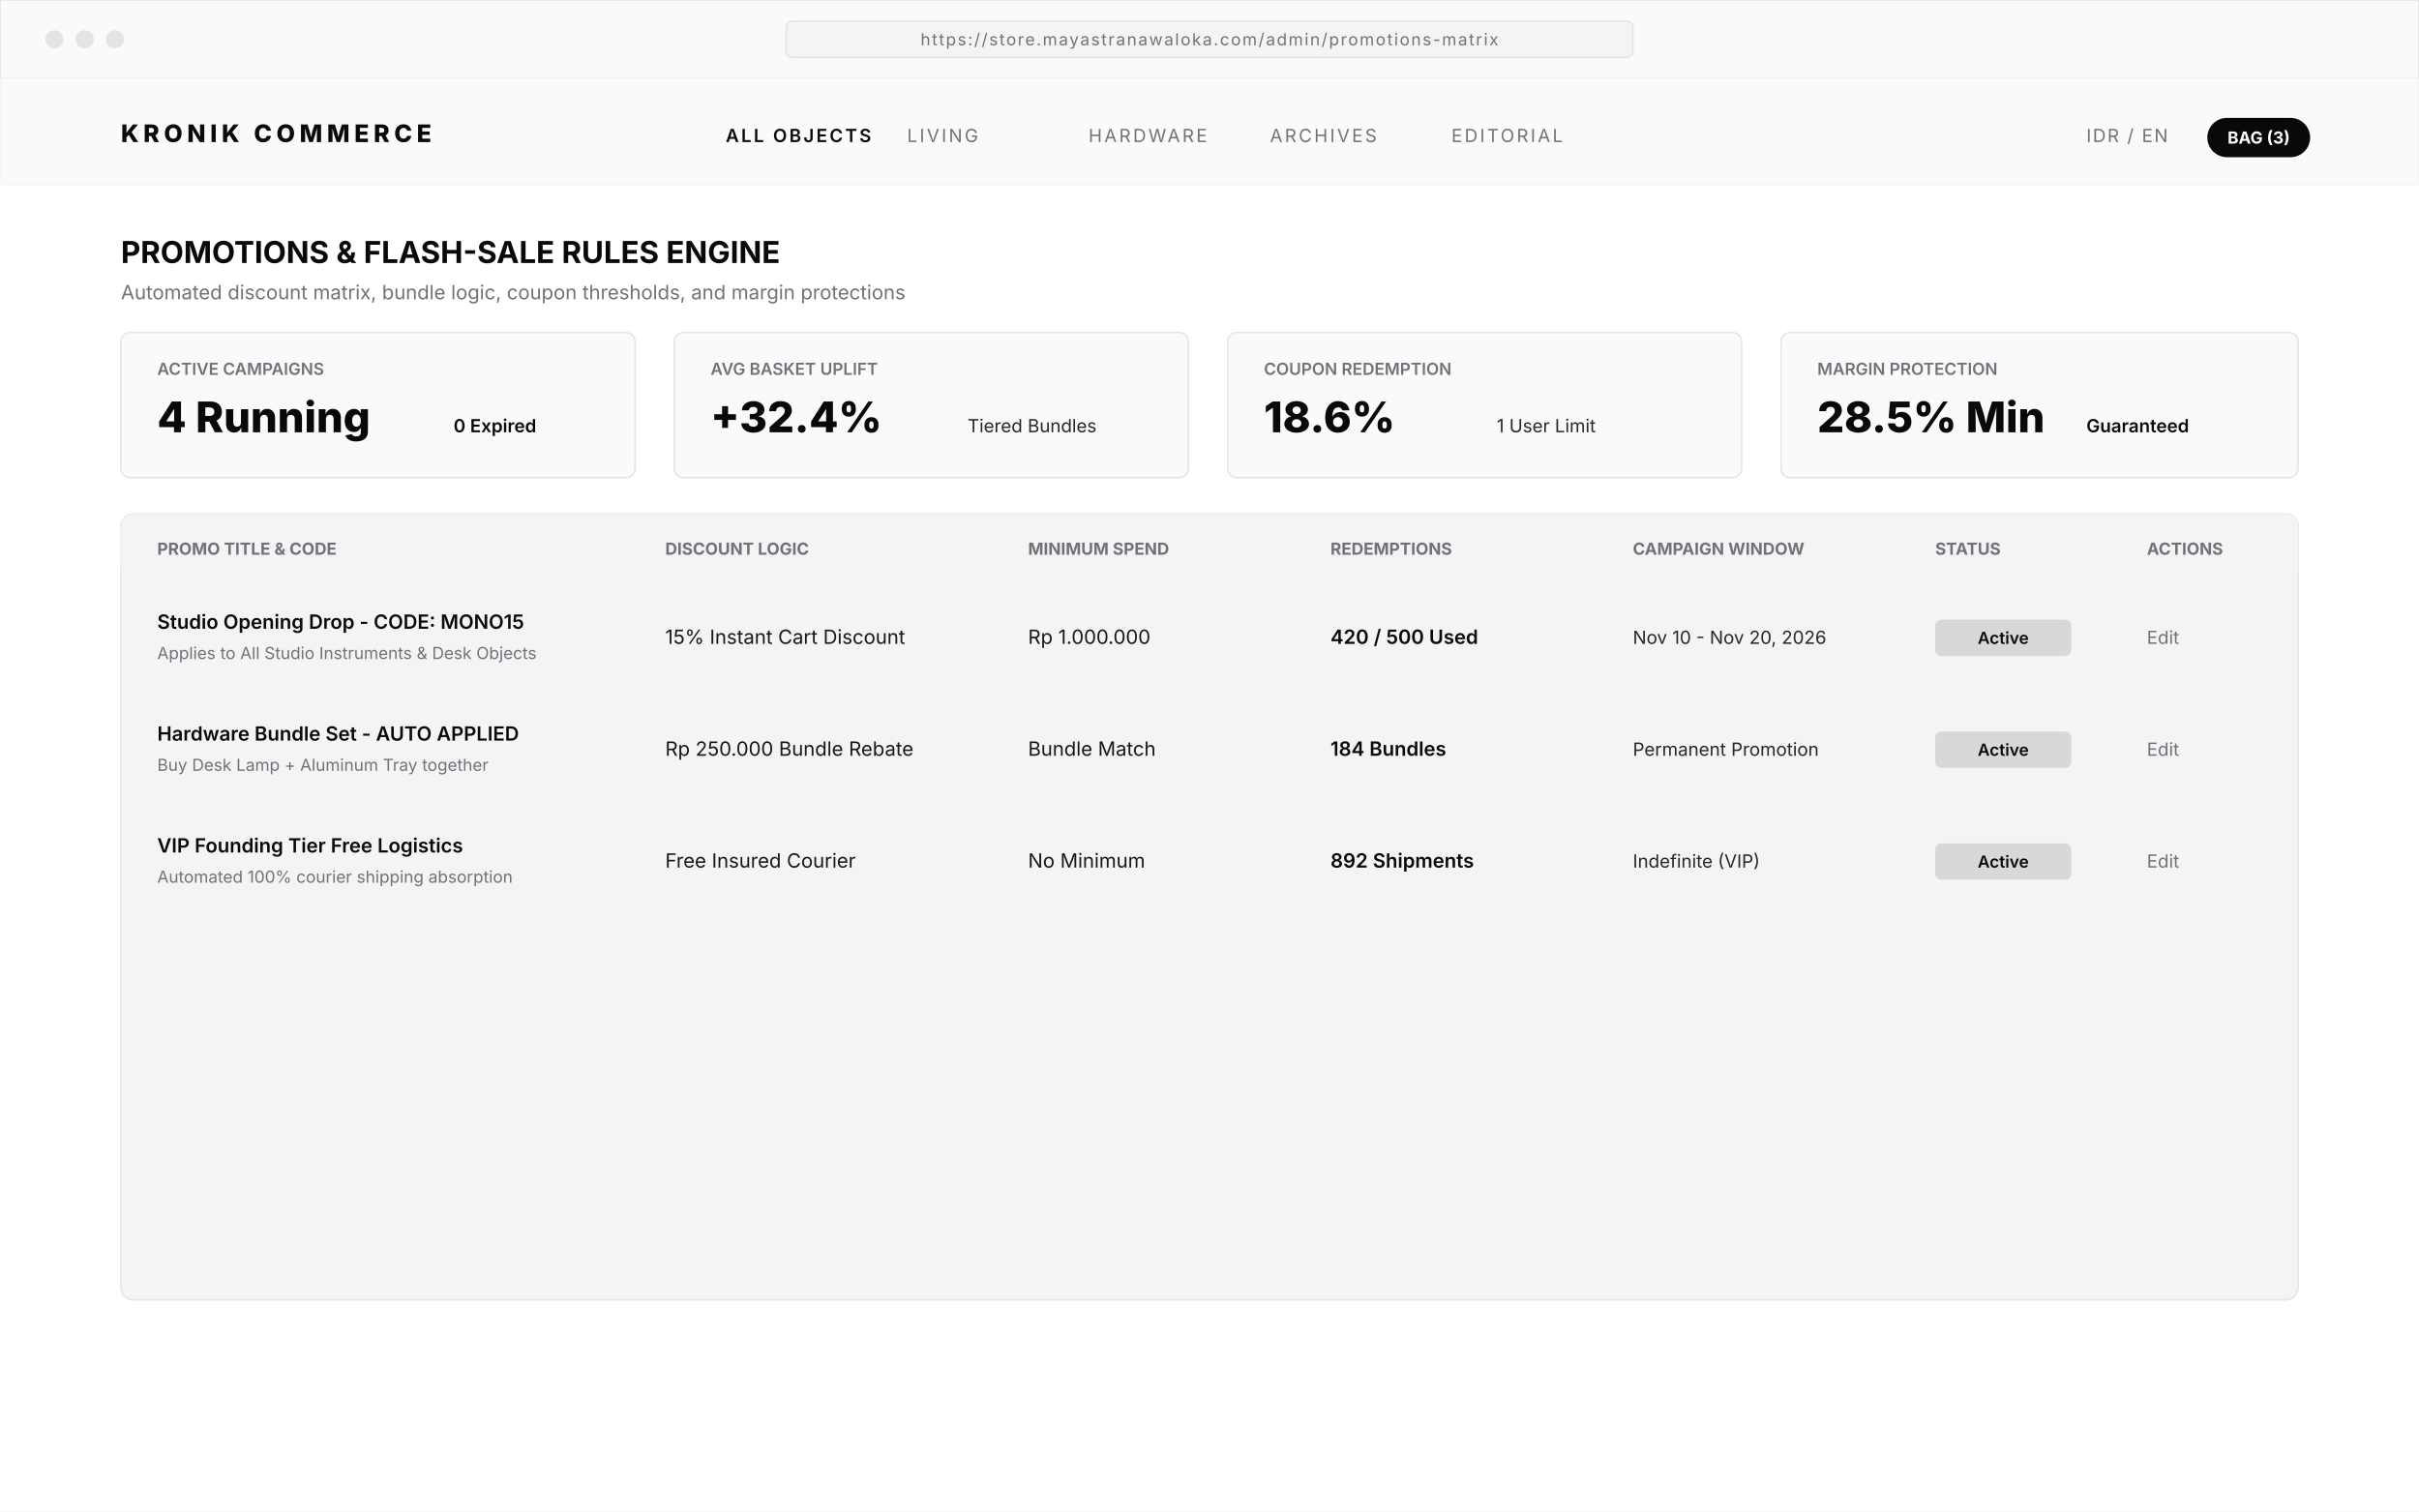
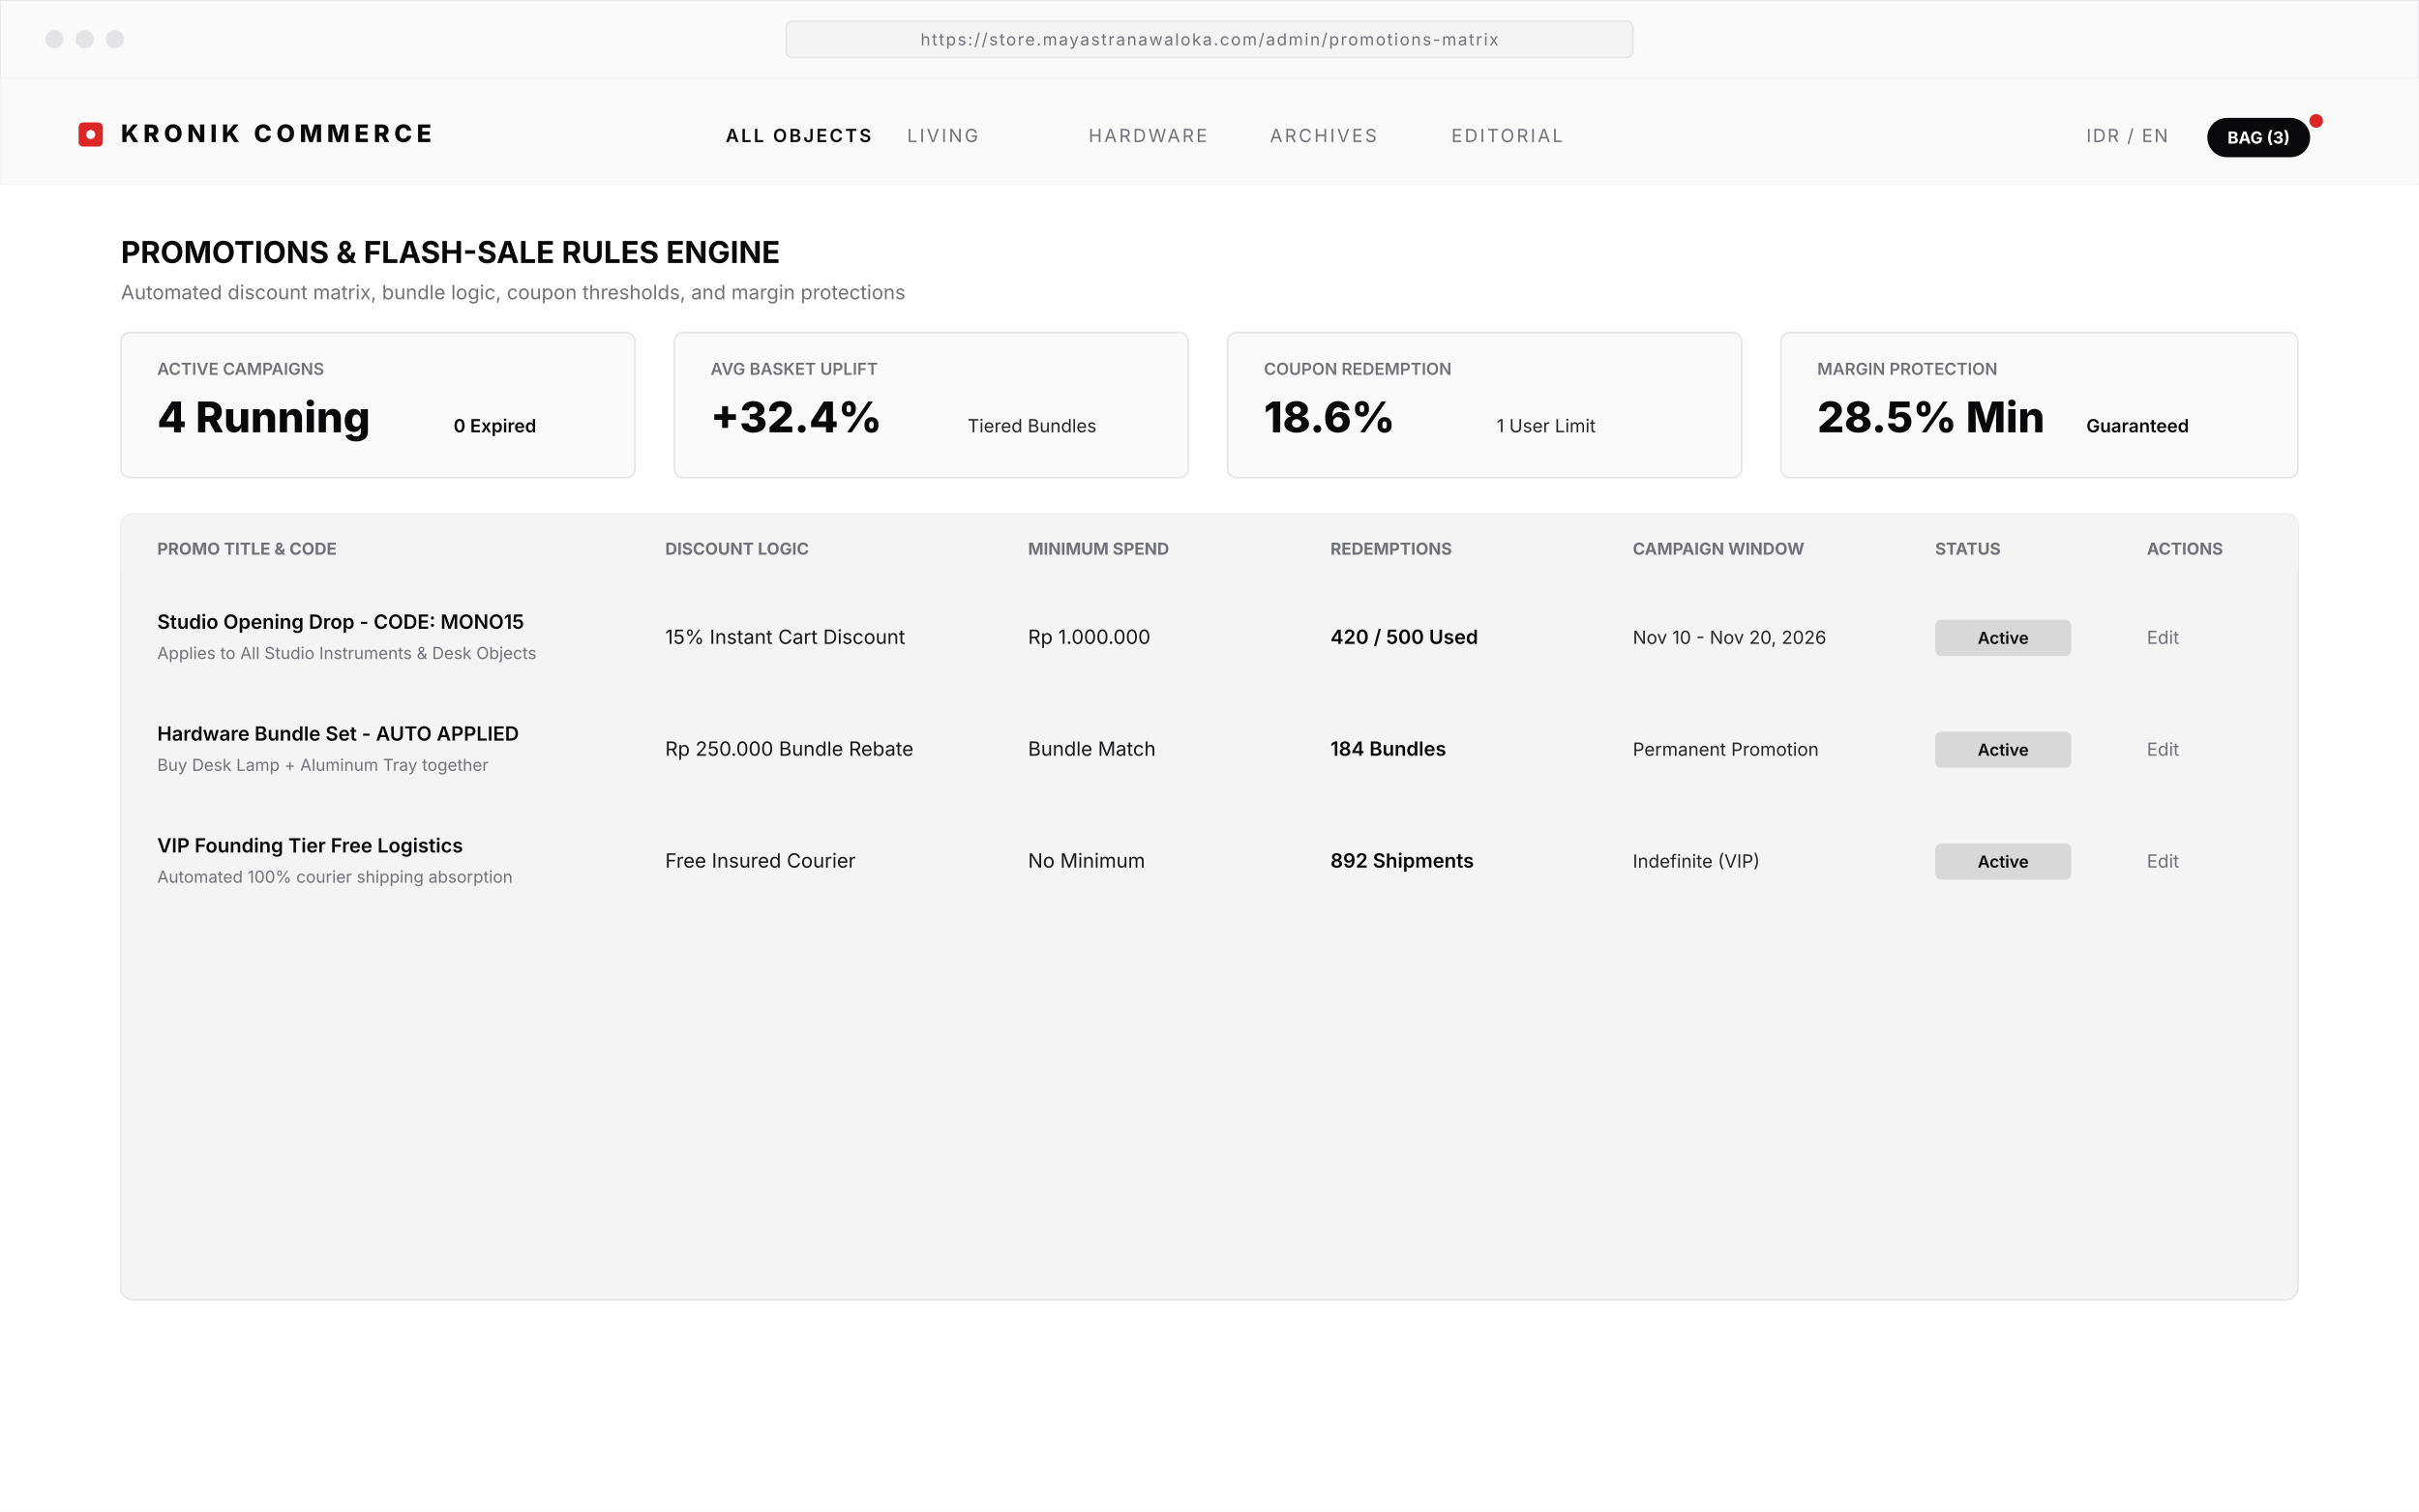
<svg xmlns="http://www.w3.org/2000/svg" viewBox="0 0 1600 1000" width="1600" height="1000" fill="none">
  <rect width="1600" height="1000" fill="#ffffff" />
  <rect width="1600" height="52" fill="#fafafa" stroke="#e4e4e7" stroke-width="1" />
  <circle cx="36" cy="26" r="6" fill="#e4e4e7" />
  <circle cx="56" cy="26" r="6" fill="#e4e4e7" />
  <circle cx="76" cy="26" r="6" fill="#e4e4e7" />
  <rect x="520" y="14" width="560" height="24" rx="4" fill="#f4f4f5" stroke="#e4e4e7" stroke-width="1" />
  <text x="800" y="30" fill="#71717a" font-family="-apple-system, BlinkMacSystemFont, sans-serif" font-size="11" text-anchor="middle" letter-spacing="1">https://store.mayastranawaloka.com/admin/promotions-matrix</text>
  <rect y="52" width="1600" height="70" fill="#fafafa" stroke="#f4f4f5" stroke-width="1" />
+   <rect x="52" y="81" width="16" height="16" rx="3" fill="#dc2626" />
+   <circle cx="60" cy="89" r="3" fill="#ffffff" />
  <text x="80" y="94" fill="#09090b" font-family="-apple-system, BlinkMacSystemFont, sans-serif" font-size="16" font-weight="800" letter-spacing="3">KRONIK COMMERCE</text>
  <g transform="translate(480, 94)">
    <text x="0" y="0" fill="#09090b" font-family="-apple-system, BlinkMacSystemFont, sans-serif" font-size="12" font-weight="600" letter-spacing="1.5">ALL OBJECTS</text>
    <text x="120" y="0" fill="#71717a" font-family="-apple-system, BlinkMacSystemFont, sans-serif" font-size="12" letter-spacing="1.5">LIVING</text>
    <text x="240" y="0" fill="#71717a" font-family="-apple-system, BlinkMacSystemFont, sans-serif" font-size="12" letter-spacing="1.5">HARDWARE</text>
    <text x="360" y="0" fill="#71717a" font-family="-apple-system, BlinkMacSystemFont, sans-serif" font-size="12" letter-spacing="1.5">ARCHIVES</text>
    <text x="480" y="0" fill="#71717a" font-family="-apple-system, BlinkMacSystemFont, sans-serif" font-size="12" letter-spacing="1.5">EDITORIAL</text>
  </g>
  <g transform="translate(1380, 94)">
    <text x="0" y="0" fill="#71717a" font-family="-apple-system, BlinkMacSystemFont, sans-serif" font-size="12" letter-spacing="1">IDR / EN</text>
    <rect x="80" y="-16" width="68" height="26" rx="13" fill="#09090b" />
    <text x="114" y="1" fill="#ffffff" font-family="-apple-system, BlinkMacSystemFont, sans-serif" font-size="11" font-weight="700" text-anchor="middle">BAG (3)</text>
+     <circle cx="152" cy="-14" r="4.5" fill="#dc2626" />
  </g>
  <g transform="translate(80, 150)">
    <text x="0" y="24" fill="#09090b" font-family="-apple-system, BlinkMacSystemFont, sans-serif" font-size="20" font-weight="700">PROMOTIONS &amp; FLASH-SALE RULES ENGINE</text>
    <text x="0" y="48" fill="#71717a" font-family="-apple-system, BlinkMacSystemFont, sans-serif" font-size="13">Automated discount matrix, bundle logic, coupon thresholds, and margin protections</text>
    <g transform="translate(0, 70)">
      <rect x="0" y="0" width="340" height="96" rx="6" fill="#fafafa" stroke="#e4e4e7" stroke-width="1" />
      <text x="24" y="28" fill="#71717a" font-family="-apple-system, BlinkMacSystemFont, sans-serif" font-size="11" font-weight="600">ACTIVE CAMPAIGNS</text>
      <text x="24" y="66" fill="#09090b" font-family="-apple-system, BlinkMacSystemFont, sans-serif" font-size="28" font-weight="800">4 Running</text>
      <text x="220" y="66" fill="#09090b" font-family="-apple-system, BlinkMacSystemFont, sans-serif" font-size="12" font-weight="600">0 Expired</text>
      <rect x="366" y="0" width="340" height="96" rx="6" fill="#fafafa" stroke="#e4e4e7" stroke-width="1" />
      <text x="390" y="28" fill="#71717a" font-family="-apple-system, BlinkMacSystemFont, sans-serif" font-size="11" font-weight="600">AVG BASKET UPLIFT</text>
      <text x="390" y="66" fill="#09090b" font-family="-apple-system, BlinkMacSystemFont, sans-serif" font-size="28" font-weight="800">+32.4%</text>
      <text x="560" y="66" fill="#27272a" font-family="-apple-system, BlinkMacSystemFont, sans-serif" font-size="12">Tiered Bundles</text>
      <rect x="732" y="0" width="340" height="96" rx="6" fill="#fafafa" stroke="#e4e4e7" stroke-width="1" />
      <text x="756" y="28" fill="#71717a" font-family="-apple-system, BlinkMacSystemFont, sans-serif" font-size="11" font-weight="600">COUPON REDEMPTION</text>
      <text x="756" y="66" fill="#09090b" font-family="-apple-system, BlinkMacSystemFont, sans-serif" font-size="28" font-weight="800">18.6%</text>
      <text x="910" y="66" fill="#27272a" font-family="-apple-system, BlinkMacSystemFont, sans-serif" font-size="12">1 User Limit</text>
      <rect x="1098" y="0" width="342" height="96" rx="6" fill="#fafafa" stroke="#e4e4e7" stroke-width="1" />
      <text x="1122" y="28" fill="#71717a" font-family="-apple-system, BlinkMacSystemFont, sans-serif" font-size="11" font-weight="600">MARGIN PROTECTION</text>
      <text x="1122" y="66" fill="#09090b" font-family="-apple-system, BlinkMacSystemFont, sans-serif" font-size="28" font-weight="800">28.5% Min</text>
      <text x="1300" y="66" fill="#09090b" font-family="-apple-system, BlinkMacSystemFont, sans-serif" font-size="12" font-weight="600">Guaranteed</text>
    </g>
    <g transform="translate(0, 190)">
      <rect x="0" y="0" width="1440" height="520" rx="8" fill="#f4f4f5" stroke="#e4e4e7" stroke-width="1" />
      <rect x="0" y="0" width="1440" height="44" fill="#f4f4f5" rx="8" />
      <text x="24" y="27" fill="#71717a" font-family="-apple-system, BlinkMacSystemFont, sans-serif" font-size="11" font-weight="700">PROMO TITLE &amp; CODE</text>
      <text x="360" y="27" fill="#71717a" font-family="-apple-system, BlinkMacSystemFont, sans-serif" font-size="11" font-weight="700">DISCOUNT LOGIC</text>
      <text x="600" y="27" fill="#71717a" font-family="-apple-system, BlinkMacSystemFont, sans-serif" font-size="11" font-weight="700">MINIMUM SPEND</text>
      <text x="800" y="27" fill="#71717a" font-family="-apple-system, BlinkMacSystemFont, sans-serif" font-size="11" font-weight="700">REDEMPTIONS</text>
      <text x="1000" y="27" fill="#71717a" font-family="-apple-system, BlinkMacSystemFont, sans-serif" font-size="11" font-weight="700">CAMPAIGN WINDOW</text>
      <text x="1200" y="27" fill="#71717a" font-family="-apple-system, BlinkMacSystemFont, sans-serif" font-size="11" font-weight="700">STATUS</text>
      <text x="1340" y="27" fill="#71717a" font-family="-apple-system, BlinkMacSystemFont, sans-serif" font-size="11" font-weight="700">ACTIONS</text>
      <g transform="translate(0, 44)">
        <text x="24" y="32" fill="#09090b" font-family="-apple-system, BlinkMacSystemFont, sans-serif" font-size="13" font-weight="600">Studio Opening Drop - CODE: MONO15</text>
        <text x="24" y="52" fill="#71717a" font-family="-apple-system, BlinkMacSystemFont, sans-serif" font-size="11">Applies to All Studio Instruments &amp; Desk Objects</text>
        <text x="360" y="42" fill="#18181b" font-family="-apple-system, BlinkMacSystemFont, sans-serif" font-size="13">15% Instant Cart Discount</text>
        <text x="600" y="42" fill="#18181b" font-family="-apple-system, BlinkMacSystemFont, sans-serif" font-size="13">Rp 1.000.000</text>
        <text x="800" y="42" fill="#09090b" font-family="-apple-system, BlinkMacSystemFont, sans-serif" font-size="13" font-weight="600">420 / 500 Used</text>
        <text x="1000" y="42" fill="#27272a" font-family="-apple-system, BlinkMacSystemFont, sans-serif" font-size="12">Nov 10 - Nov 20, 2026</text>
        <rect x="1200" y="26" width="90" height="24" rx="4" fill="#09090b" fill-opacity="0.12" />
        <text x="1245" y="42" fill="#09090b" font-family="-apple-system, BlinkMacSystemFont, sans-serif" font-size="11" font-weight="600" text-anchor="middle">Active</text>
        <text x="1340" y="42" fill="#71717a" font-family="-apple-system, BlinkMacSystemFont, sans-serif" font-size="12">Edit</text>
        <line x1="24" y1="74" x2="1416" y2="74" stroke="#f4f4f5" />
      </g>
      <g transform="translate(0, 118)">
        <text x="24" y="32" fill="#09090b" font-family="-apple-system, BlinkMacSystemFont, sans-serif" font-size="13" font-weight="600">Hardware Bundle Set - AUTO APPLIED</text>
        <text x="24" y="52" fill="#71717a" font-family="-apple-system, BlinkMacSystemFont, sans-serif" font-size="11">Buy Desk Lamp + Aluminum Tray together</text>
        <text x="360" y="42" fill="#18181b" font-family="-apple-system, BlinkMacSystemFont, sans-serif" font-size="13">Rp 250.000 Bundle Rebate</text>
        <text x="600" y="42" fill="#18181b" font-family="-apple-system, BlinkMacSystemFont, sans-serif" font-size="13">Bundle Match</text>
        <text x="800" y="42" fill="#09090b" font-family="-apple-system, BlinkMacSystemFont, sans-serif" font-size="13" font-weight="600">184 Bundles</text>
        <text x="1000" y="42" fill="#27272a" font-family="-apple-system, BlinkMacSystemFont, sans-serif" font-size="12">Permanent Promotion</text>
        <rect x="1200" y="26" width="90" height="24" rx="4" fill="#09090b" fill-opacity="0.12" />
        <text x="1245" y="42" fill="#09090b" font-family="-apple-system, BlinkMacSystemFont, sans-serif" font-size="11" font-weight="600" text-anchor="middle">Active</text>
        <text x="1340" y="42" fill="#71717a" font-family="-apple-system, BlinkMacSystemFont, sans-serif" font-size="12">Edit</text>
        <line x1="24" y1="74" x2="1416" y2="74" stroke="#f4f4f5" />
      </g>
      <g transform="translate(0, 192)">
        <text x="24" y="32" fill="#09090b" font-family="-apple-system, BlinkMacSystemFont, sans-serif" font-size="13" font-weight="600">VIP Founding Tier Free Logistics</text>
        <text x="24" y="52" fill="#71717a" font-family="-apple-system, BlinkMacSystemFont, sans-serif" font-size="11">Automated 100% courier shipping absorption</text>
        <text x="360" y="42" fill="#18181b" font-family="-apple-system, BlinkMacSystemFont, sans-serif" font-size="13">Free Insured Courier</text>
        <text x="600" y="42" fill="#18181b" font-family="-apple-system, BlinkMacSystemFont, sans-serif" font-size="13">No Minimum</text>
        <text x="800" y="42" fill="#09090b" font-family="-apple-system, BlinkMacSystemFont, sans-serif" font-size="13" font-weight="600">892 Shipments</text>
        <text x="1000" y="42" fill="#27272a" font-family="-apple-system, BlinkMacSystemFont, sans-serif" font-size="12">Indefinite (VIP)</text>
        <rect x="1200" y="26" width="90" height="24" rx="4" fill="#09090b" fill-opacity="0.12" />
        <text x="1245" y="42" fill="#09090b" font-family="-apple-system, BlinkMacSystemFont, sans-serif" font-size="11" font-weight="600" text-anchor="middle">Active</text>
        <text x="1340" y="42" fill="#71717a" font-family="-apple-system, BlinkMacSystemFont, sans-serif" font-size="12">Edit</text>
      </g>
    </g>
  </g>
</svg>
